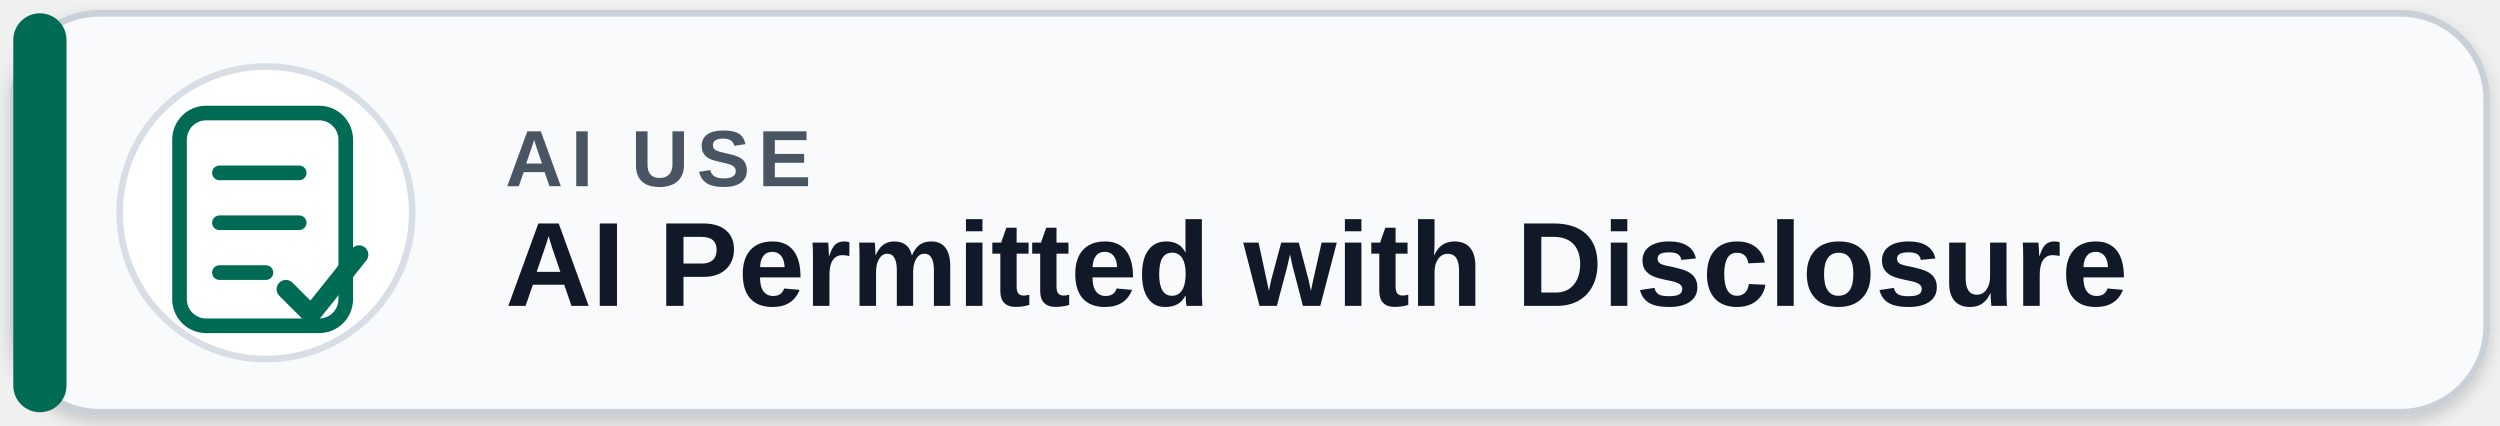
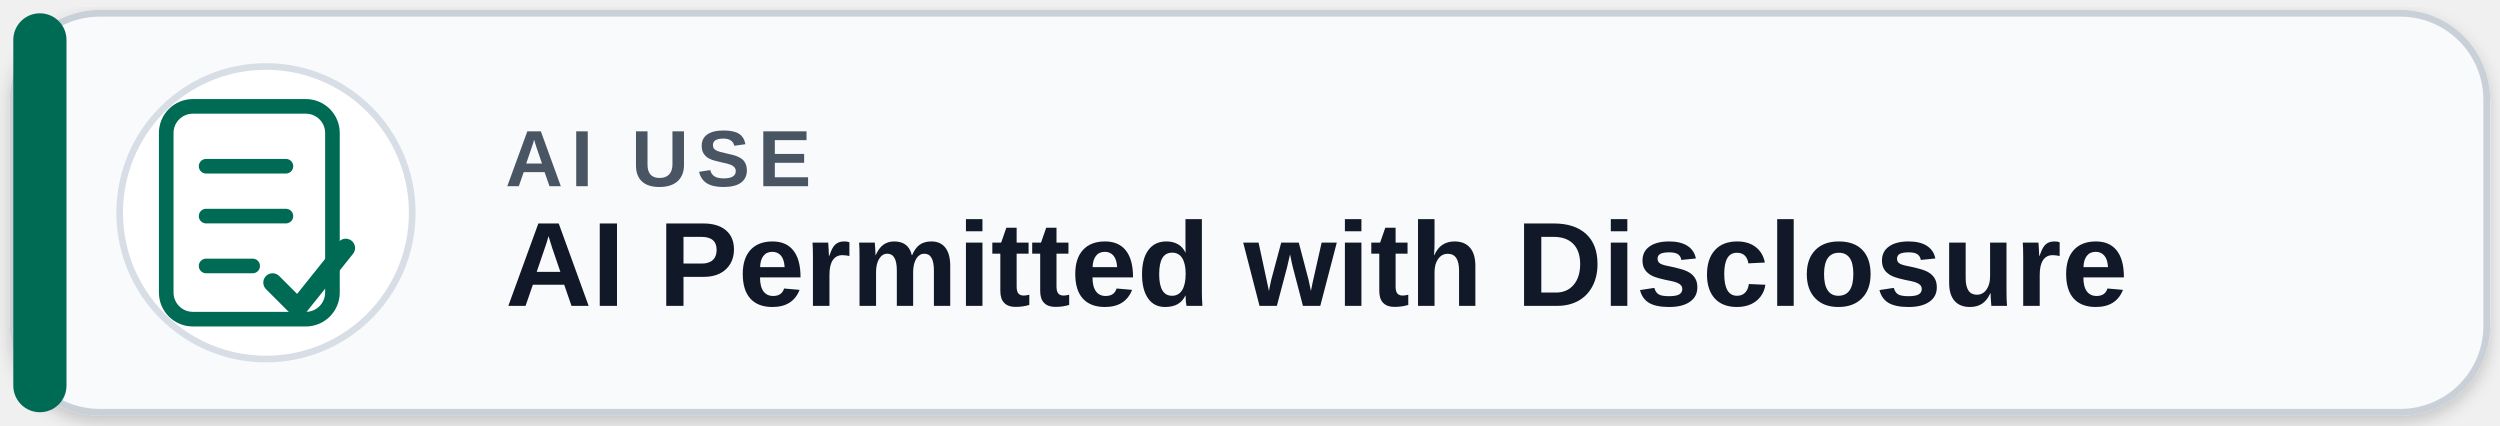
<svg xmlns="http://www.w3.org/2000/svg" width="376" height="64" viewBox="0 0 376 64" role="img" aria-labelledby="ai-permitted-disclosure-title ai-permitted-disclosure-desc">
  <defs>
    <filter id="shadow-ai-permitted-disclosure" x="-5%" y="-20%" width="110%" height="140%">
      <feDropShadow dx="0" dy="1" stdDeviation="1.2" flood-color="#000000" flood-opacity="0.18" />
    </filter>
  </defs>
  <rect x="2" y="2" width="372" height="60" rx="13" fill="#F8FAFC" stroke="#C9D0D8" filter="url(#shadow-ai-permitted-disclosure)" />
  <rect x="2" y="2" width="8" height="60" rx="4" fill="#006B54" />
  <circle cx="40" cy="32" r="22" fill="#FFFFFF" stroke="#D8DEE6" />
-   <g aria-hidden="true" stroke="#006B54" stroke-width="2.2" stroke-linecap="round" stroke-linejoin="round" fill="none">
+   <g aria-hidden="true" transform="translate(-2 -1)" stroke="#006B54" stroke-width="2.2" stroke-linecap="round" stroke-linejoin="round" fill="none">
    <rect x="27" y="17" width="25" height="32" rx="4" fill="#FFFFFF" />
-     <path d="M33" />
    <path d="M33 26h12M33 33.5h12M33 41h7" />
    <path d="M43 43.5l3.8 3.8 7.2-9" stroke="#006B54" stroke-width="2.8" />
  </g>
  <text x="76" y="28" font-family="Arial, Helvetica, sans-serif" font-size="12" font-weight="700" letter-spacing="1.2" fill="#4A5563">AI USE</text>
  <text x="76" y="46" font-family="Arial, Helvetica, sans-serif" font-size="18" font-weight="700" fill="#111827">AI Permitted with Disclosure</text>
</svg>
